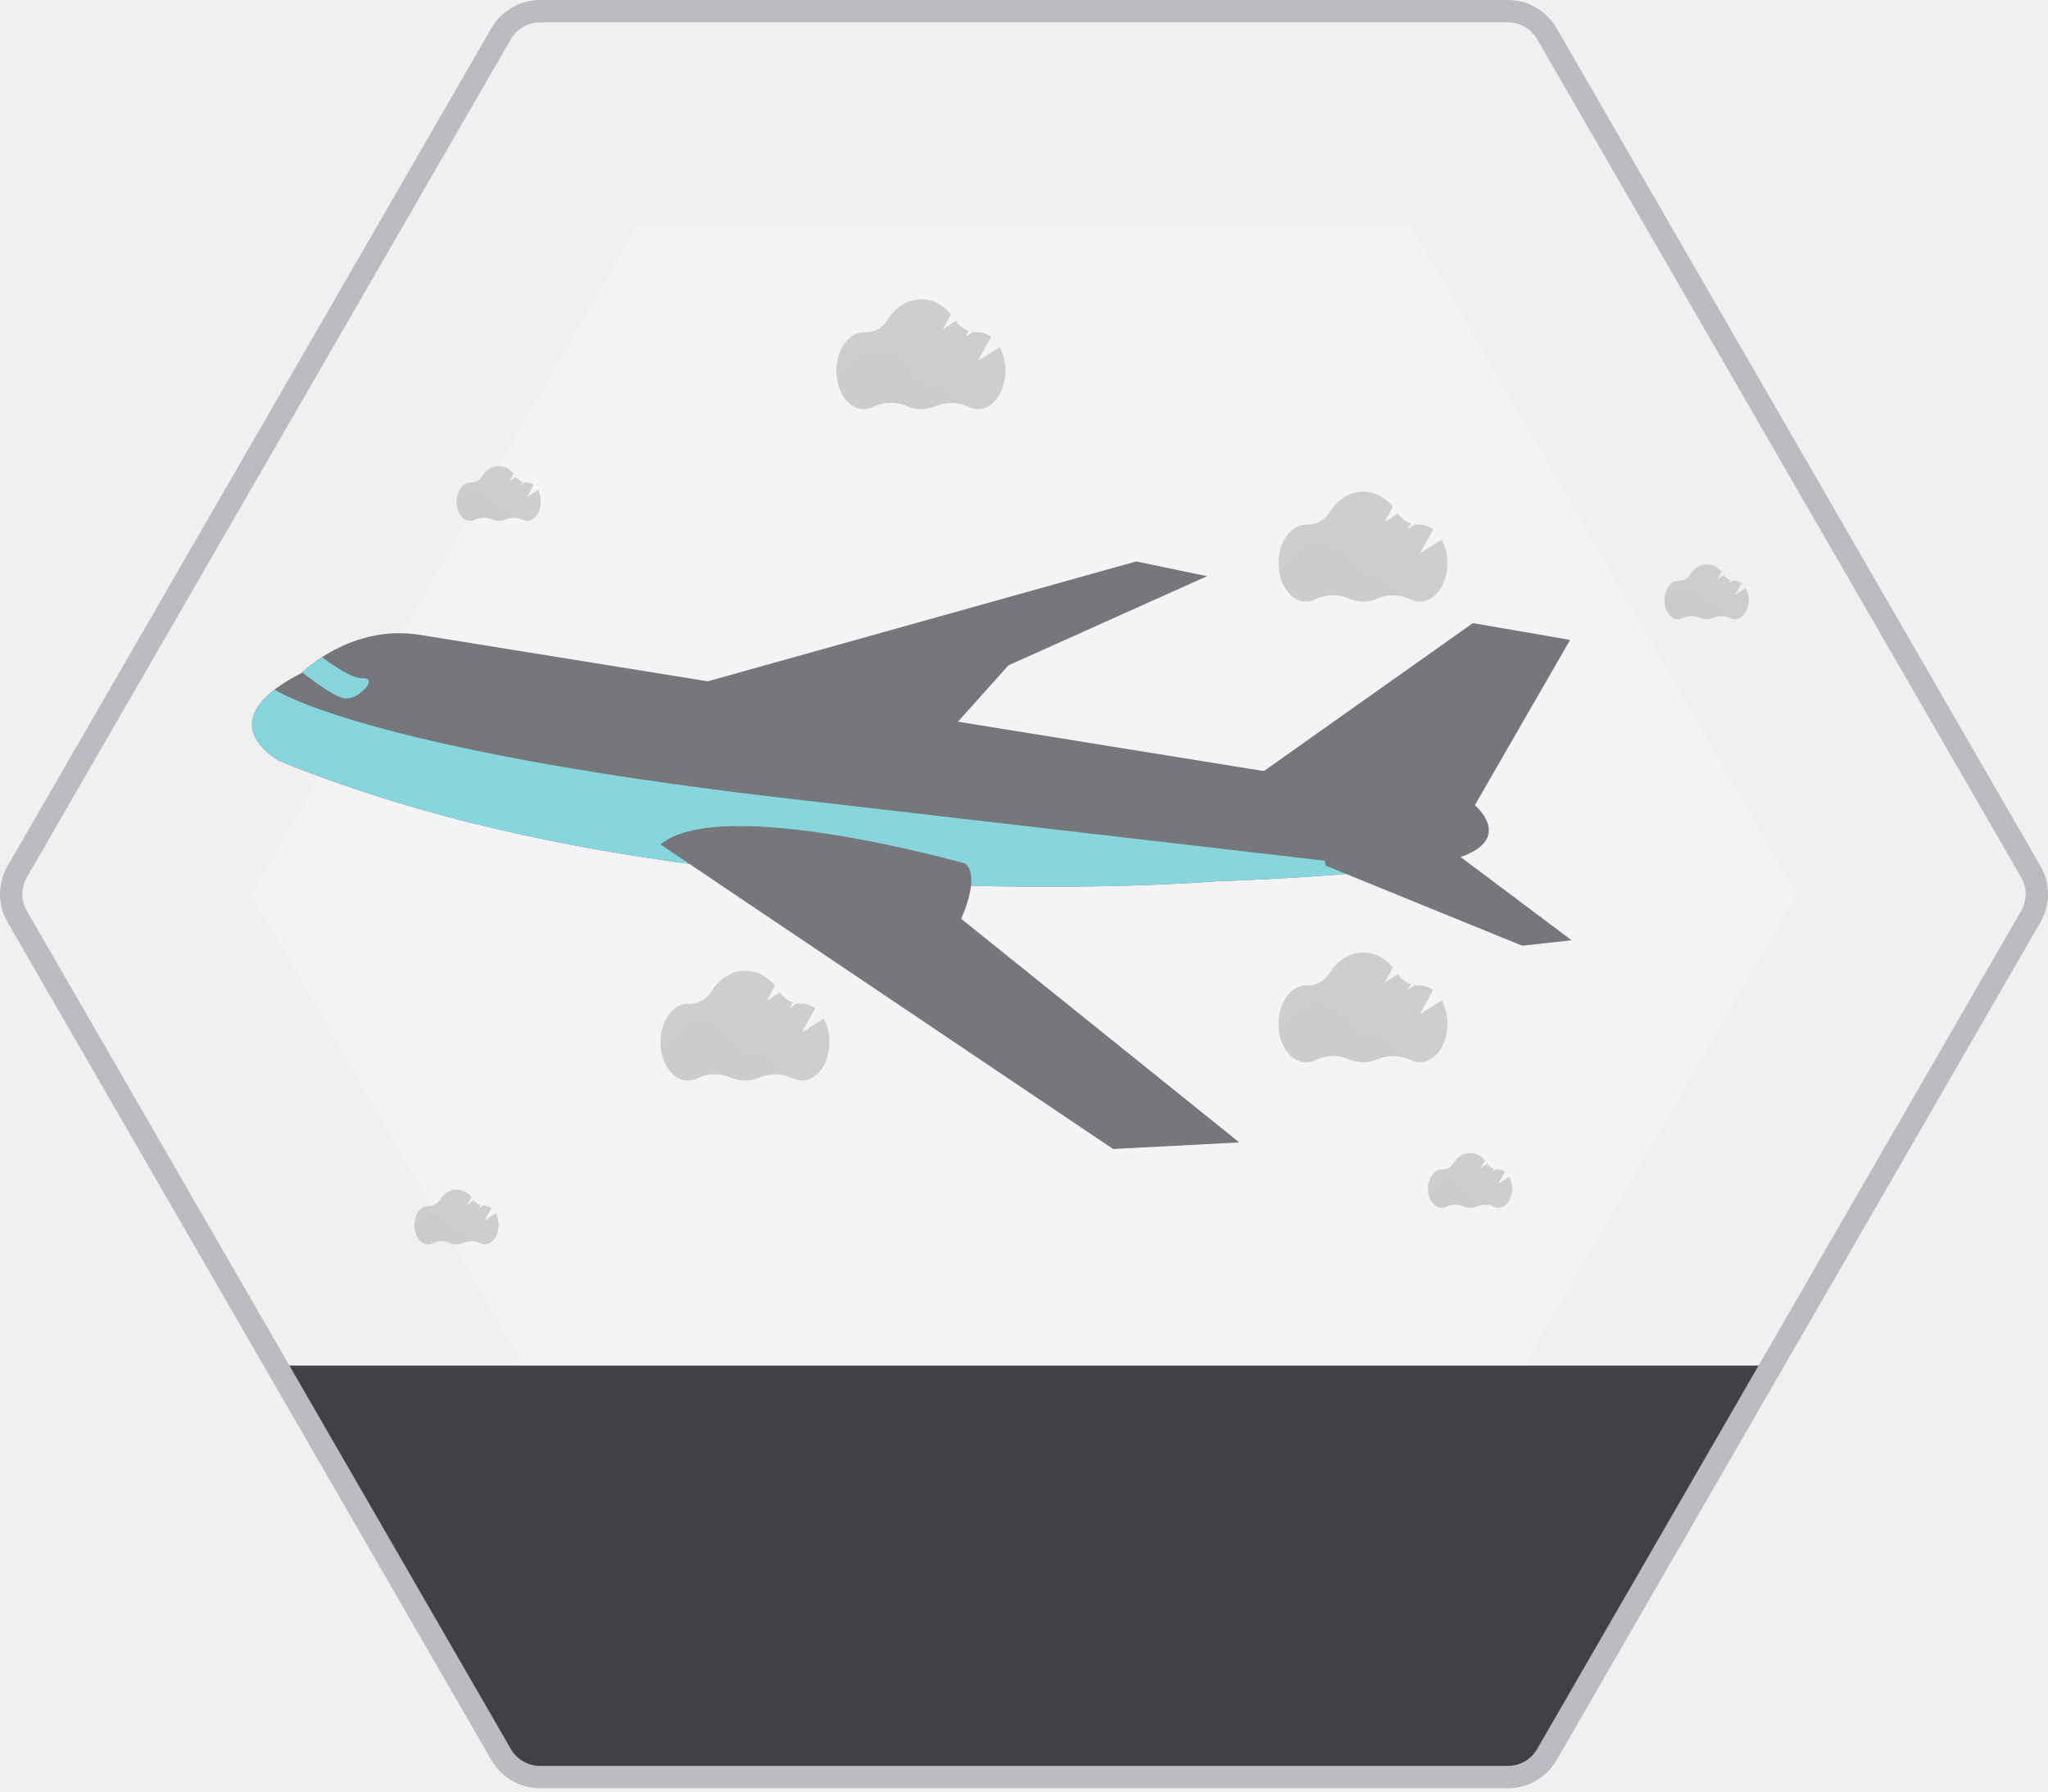
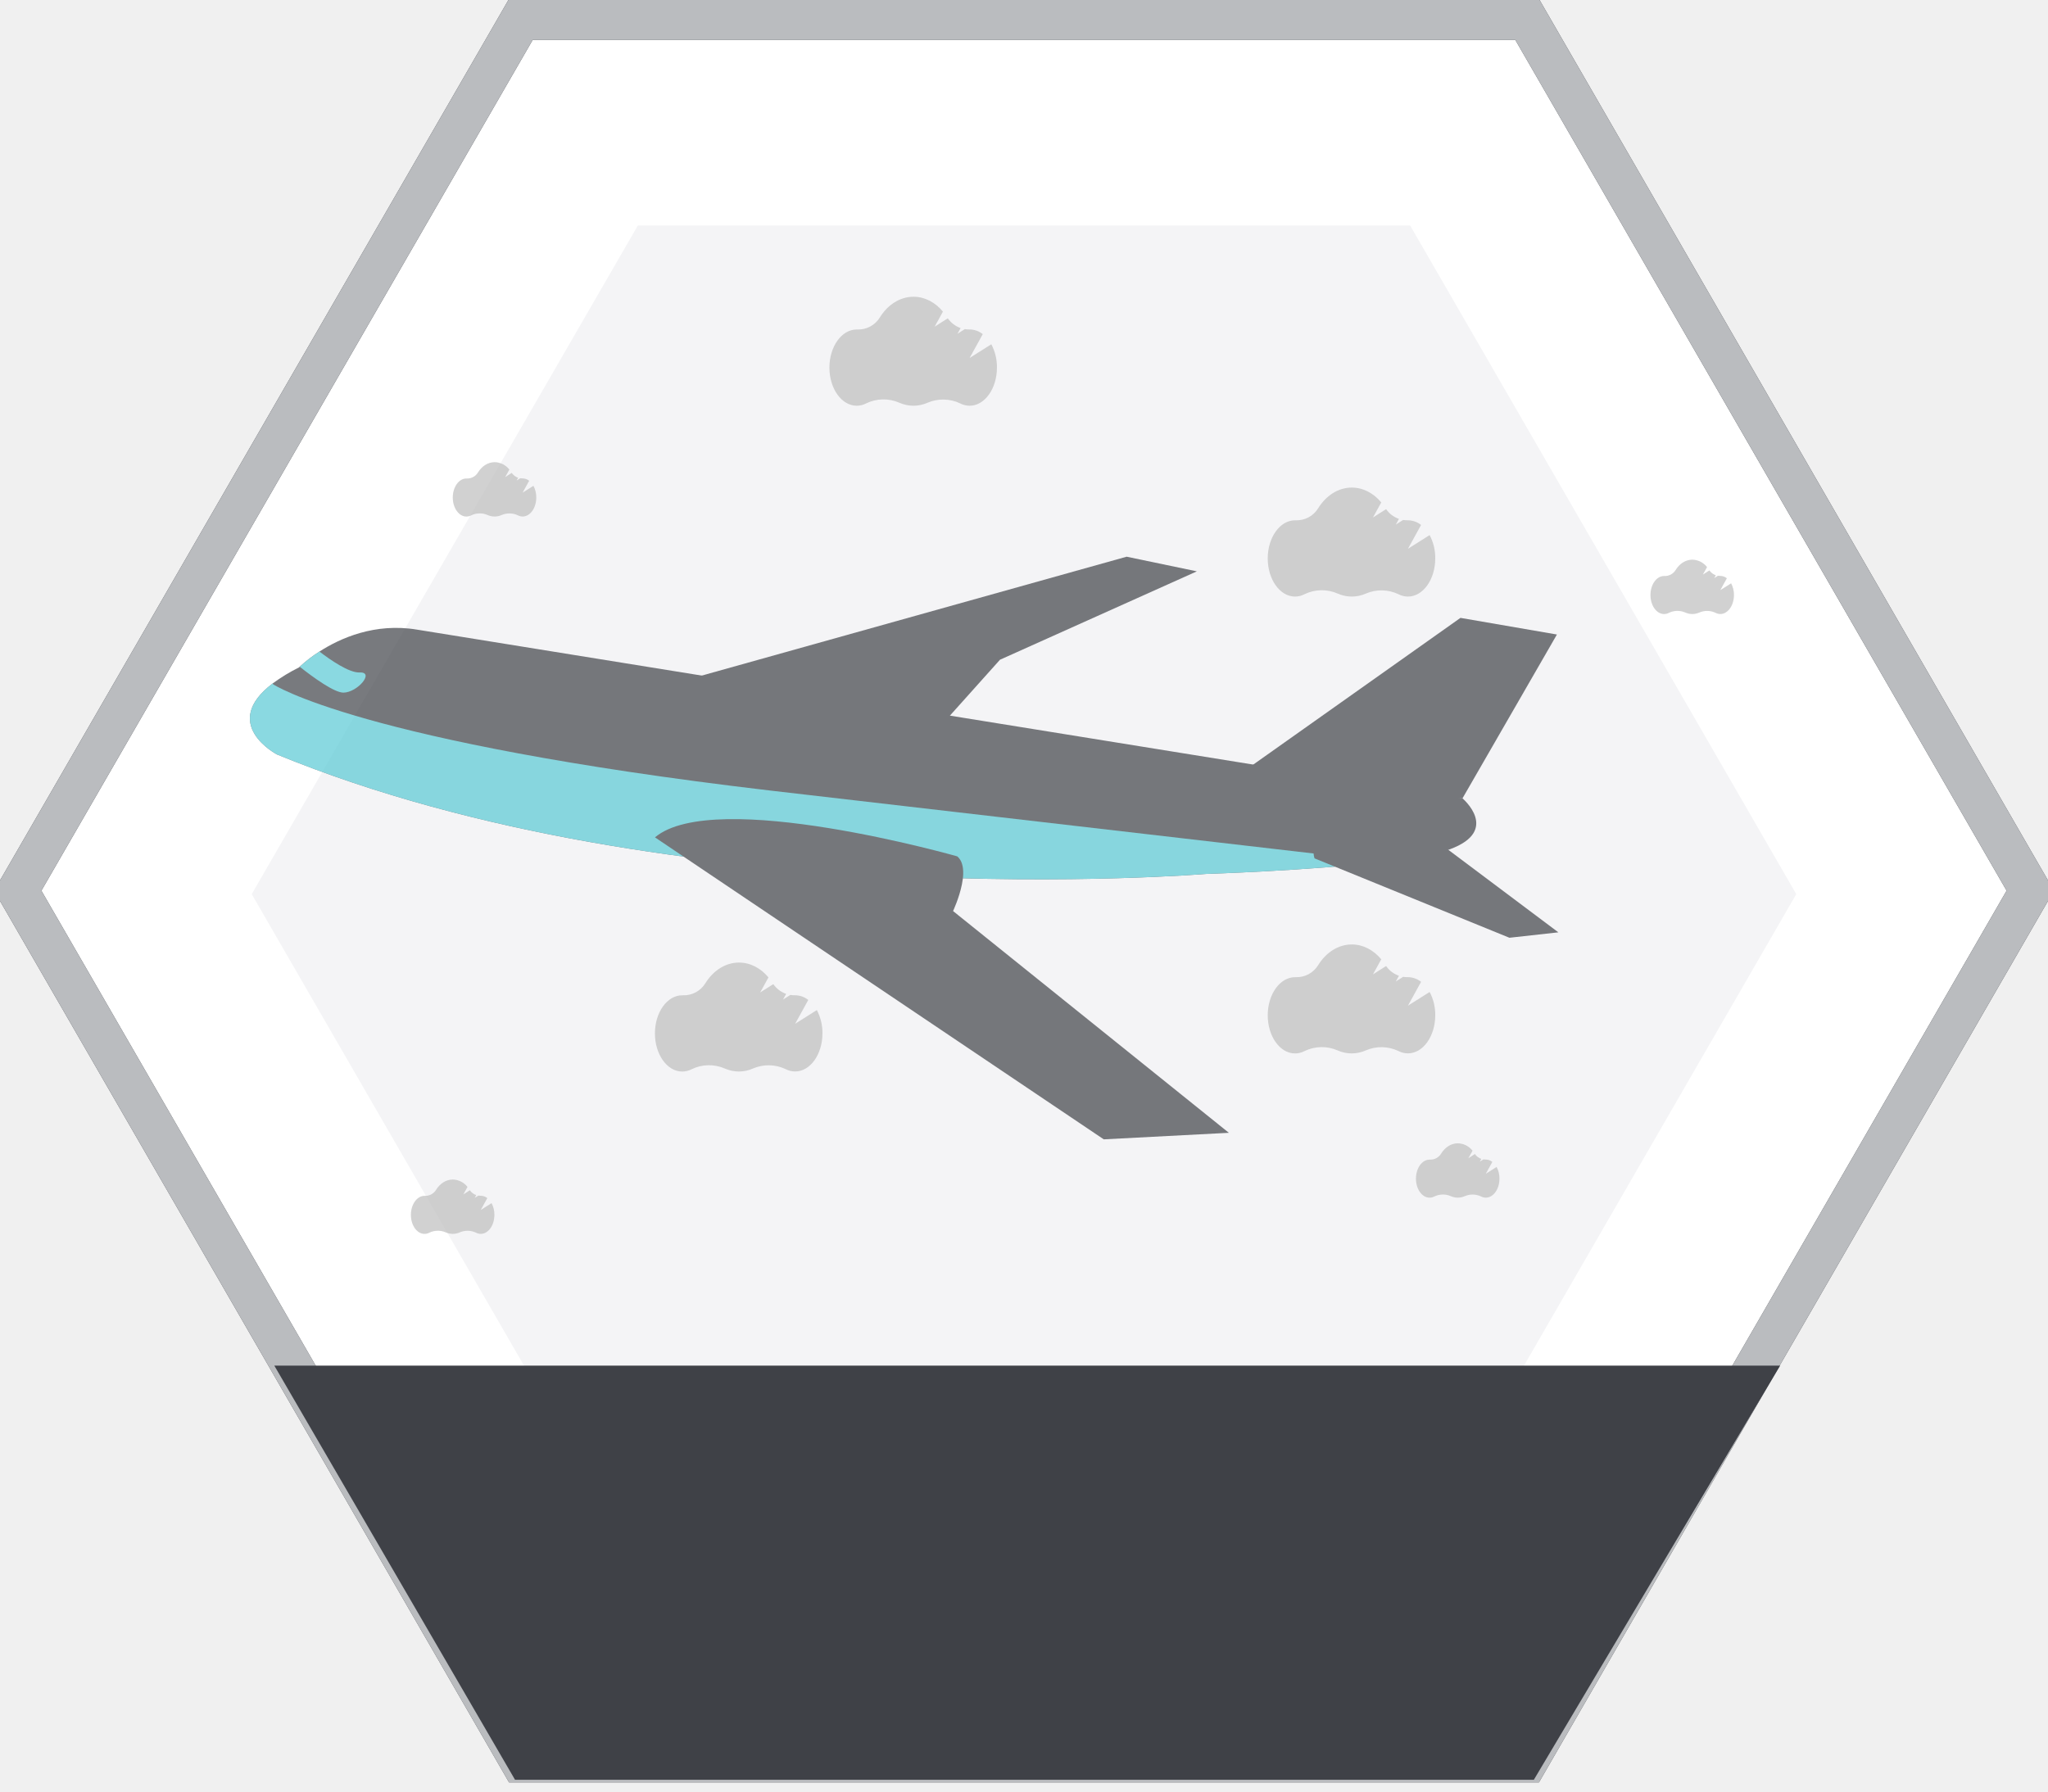
- <svg xmlns="http://www.w3.org/2000/svg" width="200" height="175" viewBox="0 0 200 175" fill="none">
-   <path d="M62.292 152.65H137.708L175.417 87.337L137.708 22.024H62.292L24.583 87.337L62.292 152.65Z" fill="#F4F4F6" />
-   <path d="M26.787 133.39H173.844L149.791 173.844H50.295L26.787 133.39Z" fill="#3F4147" />
-   <path d="M147.268 174.674H52.732C51.773 174.673 50.831 174.419 50 173.94C49.169 173.46 48.479 172.771 47.998 171.941L0.73 90.07C0.252 89.238 0 88.296 0 87.337C0 86.377 0.252 85.435 0.73 84.603L47.998 2.733C48.479 1.903 49.169 1.214 50 0.734C50.831 0.255 51.773 0.002 52.732 0H147.268C148.227 0.002 149.169 0.255 150 0.734C150.831 1.214 151.521 1.903 152.002 2.733L199.27 84.603C199.748 85.435 200 86.377 200 87.337C200 88.296 199.748 89.238 199.27 90.07L152.002 171.941C151.521 172.771 150.831 173.46 150 173.94C149.169 174.419 148.227 174.673 147.268 174.674ZM52.732 2.187C52.157 2.188 51.591 2.34 51.093 2.627C50.594 2.915 50.18 3.329 49.891 3.827L2.624 85.697C2.337 86.195 2.186 86.761 2.186 87.337C2.186 87.912 2.337 88.478 2.624 88.977L49.891 170.847C50.18 171.345 50.594 171.759 51.093 172.047C51.591 172.335 52.157 172.486 52.732 172.487H147.268C147.843 172.487 148.408 172.335 148.907 172.047C149.405 171.759 149.82 171.345 150.108 170.847L197.376 88.977C197.663 88.478 197.814 87.912 197.814 87.337C197.814 86.761 197.663 86.195 197.376 85.697L150.108 3.827C149.82 3.329 149.405 2.915 148.907 2.627C148.409 2.34 147.843 2.188 147.268 2.187L52.732 2.187Z" fill="#BABCBF" />
+ <svg xmlns="http://www.w3.org/2000/svg" class="badge" width="400" height="350" viewBox="0 0 400 350" fill="none">
+   <path class="badge-border--hidden" fill="#FFFFFF" d="M298.268 3.795L396.536 174L298.268 344.205L101.732 344.205L3.464 174L101.732 3.795L298.268 3.795Z" stroke="#3F4147" stroke-width="8" />
+   <path class="badge-border" d="M298.268 3.795L396.536 174L298.268 344.205L101.732 344.205L3.464 174L101.732 3.795L298.268 3.795Z" stroke="#BABCBF" stroke-width="8" />
+   <path class="badge__bg" d="M124.583 305.3H275.416L350.833 174.674L275.417 44.049H124.583L49.166 174.674L124.583 305.3Z" fill="#F4F4F6" />
+   <path d="M53.575 266.78H347.689L299.581 347.689H100.589L53.575 266.78Z" fill="#3F4147" />
  <g opacity="0.7">
-     <path d="M142.794 83.657C141.451 84.151 139.092 84.557 136.362 84.884C128.938 85.773 118.765 86.088 118.765 86.088C118.765 86.088 66.468 90.418 27.273 74.317C27.273 74.317 21.572 71.334 26.86 67.319C27.675 66.719 28.541 66.192 29.448 65.744L29.512 65.68C30.114 65.125 30.764 64.625 31.455 64.185C33.485 62.875 36.914 61.322 41.088 62.026L144.032 78.643C144.032 78.643 147.792 81.814 142.794 83.657Z" fill="#3F4147" />
-     <path d="M122.283 76.126L143.834 60.865L153.332 62.505L144.032 78.643C144.032 78.643 122.531 78.815 122.283 76.126Z" fill="#3F4147" />
-     <path d="M68.027 66.854L110.954 54.839L117.873 56.282L98.482 64.988L92.422 71.755L68.027 66.854Z" fill="#3F4147" />
-     <path d="M136.362 84.884C128.938 85.773 118.765 86.088 118.765 86.088C118.765 86.088 66.468 90.418 27.273 74.317C27.273 74.317 21.572 71.334 26.86 67.319L26.878 67.393C26.878 67.393 35.336 73.099 75.745 77.861L136.362 84.884Z" fill="#58C9D4" />
-     <path d="M129.462 84.555L148.654 92.376L153.475 91.842L141.996 83.23C141.996 83.23 128.111 80.273 129.462 84.555Z" fill="#3F4147" />
-     <path d="M33.837 68.229C32.922 68.244 30.824 66.712 29.519 65.68C30.121 65.125 30.771 64.625 31.462 64.185C32.513 64.991 34.384 66.294 35.425 66.244C36.928 66.182 35.216 68.204 33.837 68.229Z" fill="#58C9D4" />
-     <path d="M121.025 111.589L108.703 112.233L74.06 88.918L67.629 84.589L64.505 82.485C70.366 77.546 94.277 84.358 94.277 84.358C94.734 84.744 94.88 85.385 94.86 86.093C94.82 87.418 94.196 88.974 93.955 89.534C93.897 89.671 93.862 89.744 93.862 89.744L121.025 111.589Z" fill="#3F4147" />
-     <path d="M80.445 99.501L78.308 100.851L79.603 98.501C79.236 98.209 78.782 98.047 78.313 98.041H78.279C78.13 98.044 77.982 98.033 77.836 98.008L77.113 98.466L77.422 97.904C76.91 97.724 76.468 97.388 76.157 96.943L74.864 97.767L75.68 96.282C74.924 95.375 73.904 94.819 72.781 94.819C71.435 94.819 70.237 95.618 69.463 96.864C69.233 97.237 68.909 97.543 68.522 97.75C68.136 97.957 67.701 98.059 67.263 98.044H67.191C65.705 98.044 64.501 99.725 64.501 101.799C64.501 103.874 65.705 105.555 67.191 105.555C67.518 105.554 67.839 105.473 68.128 105.32C68.634 105.075 69.187 104.943 69.749 104.932C70.311 104.921 70.869 105.032 71.384 105.257C71.82 105.451 72.292 105.551 72.769 105.551C73.246 105.551 73.718 105.451 74.153 105.257C74.664 105.036 75.216 104.927 75.773 104.938C76.33 104.948 76.878 105.078 77.38 105.319C77.666 105.468 77.984 105.547 78.308 105.548C79.794 105.548 80.998 103.867 80.998 101.792C81.009 100.994 80.819 100.207 80.445 99.501Z" fill="#BDBDBD" />
-     <path opacity="0.03" d="M76.424 104.996C75.648 104.85 74.846 104.937 74.119 105.246C73.684 105.441 73.212 105.541 72.735 105.541C72.258 105.541 71.787 105.441 71.351 105.246C70.837 105.02 70.278 104.909 69.716 104.92C69.154 104.931 68.6 105.063 68.095 105.309C67.806 105.462 67.484 105.542 67.157 105.544C65.837 105.544 64.739 104.216 64.511 102.465C64.775 102.273 64.999 102.032 65.171 101.755C65.945 100.511 67.143 99.712 68.489 99.712C69.835 99.712 71.022 100.494 71.794 101.729C72.025 102.101 72.348 102.408 72.732 102.619C73.116 102.83 73.548 102.938 73.987 102.933H74.021C75.072 102.93 75.982 103.77 76.424 104.996Z" fill="#3F4147" />
-     <path d="M140.797 97.717L138.659 99.067L139.954 96.717C139.587 96.425 139.134 96.263 138.665 96.257H138.63C138.482 96.26 138.334 96.249 138.188 96.224L137.465 96.683L137.774 96.12C137.262 95.941 136.819 95.605 136.509 95.16L135.215 95.983L136.032 94.498C135.276 93.591 134.256 93.035 133.133 93.035C131.787 93.035 130.588 93.834 129.814 95.08C129.585 95.453 129.26 95.759 128.874 95.966C128.487 96.173 128.053 96.275 127.614 96.26H127.543C126.057 96.26 124.853 97.941 124.853 100.015C124.853 102.09 126.057 103.771 127.543 103.771C127.87 103.77 128.191 103.689 128.479 103.536C128.985 103.291 129.538 103.159 130.101 103.148C130.663 103.137 131.221 103.248 131.736 103.473C132.172 103.667 132.643 103.768 133.12 103.768C133.597 103.768 134.069 103.667 134.505 103.473C135.016 103.252 135.568 103.143 136.125 103.154C136.681 103.165 137.229 103.295 137.731 103.535C138.018 103.684 138.336 103.763 138.659 103.764C140.145 103.764 141.35 102.083 141.35 100.009C141.36 99.211 141.17 98.423 140.797 97.717V97.717Z" fill="#BDBDBD" />
-     <path opacity="0.03" d="M136.776 103.212C135.999 103.066 135.197 103.153 134.47 103.462C134.035 103.657 133.564 103.757 133.087 103.757C132.61 103.757 132.138 103.657 131.703 103.462C131.188 103.236 130.63 103.125 130.068 103.136C129.505 103.147 128.952 103.28 128.446 103.525C128.157 103.678 127.836 103.758 127.509 103.76C126.189 103.76 125.09 102.432 124.862 100.681C125.126 100.49 125.35 100.249 125.522 99.972C126.296 98.727 127.495 97.928 128.841 97.928C130.187 97.928 131.373 98.711 132.146 99.945C132.377 100.319 132.701 100.626 133.086 100.837C133.472 101.048 133.906 101.155 134.345 101.149H134.38C135.423 101.146 136.333 101.986 136.776 103.212Z" fill="#3F4147" />
-     <path d="M140.797 52.712L138.659 54.062L139.954 51.712C139.587 51.419 139.134 51.258 138.665 51.252H138.63C138.482 51.255 138.334 51.244 138.188 51.219L137.464 51.677L137.774 51.115C137.262 50.935 136.819 50.599 136.509 50.154L135.215 50.977L136.032 49.493C135.276 48.586 134.256 48.03 133.133 48.03C131.787 48.03 130.588 48.829 129.814 50.075C129.585 50.448 129.26 50.753 128.874 50.961C128.487 51.168 128.053 51.269 127.614 51.255H127.543C126.057 51.255 124.853 52.935 124.853 55.01C124.853 57.085 126.057 58.766 127.543 58.766C127.869 58.765 128.191 58.684 128.479 58.531C128.985 58.286 129.538 58.154 130.101 58.143C130.663 58.132 131.221 58.243 131.736 58.468C132.171 58.663 132.643 58.764 133.12 58.766C133.597 58.767 134.069 58.668 134.505 58.475C135.016 58.254 135.568 58.145 136.125 58.156C136.681 58.166 137.229 58.296 137.731 58.536C138.018 58.686 138.336 58.764 138.659 58.766C140.145 58.766 141.35 57.085 141.35 55.01C141.361 54.21 141.171 53.419 140.797 52.712V52.712Z" fill="#BDBDBD" />
-     <path opacity="0.03" d="M136.776 58.207C135.999 58.06 135.197 58.148 134.47 58.457C134.035 58.651 133.564 58.752 133.087 58.752C132.61 58.752 132.138 58.651 131.703 58.457C131.188 58.231 130.63 58.12 130.068 58.131C129.505 58.142 128.952 58.274 128.446 58.52C128.157 58.673 127.836 58.753 127.509 58.755C126.189 58.755 125.09 57.426 124.862 55.676C125.126 55.484 125.35 55.243 125.522 54.966C126.296 53.722 127.495 52.923 128.841 52.923C130.187 52.923 131.373 53.705 132.146 54.94C132.377 55.313 132.701 55.62 133.086 55.831C133.472 56.042 133.906 56.15 134.345 56.144H134.38C135.423 56.141 136.333 56.98 136.776 58.207Z" fill="#3F4147" />
-     <path d="M52.535 47.856L51.47 48.53L52.116 47.358C51.933 47.211 51.707 47.13 51.472 47.127H51.456C51.382 47.128 51.308 47.123 51.235 47.111L50.874 47.339L51.029 47.064C50.773 46.975 50.552 46.807 50.398 46.585L49.753 46.997L50.165 46.257C49.994 46.036 49.775 45.856 49.525 45.729C49.274 45.603 48.999 45.534 48.719 45.527C48.048 45.527 47.45 45.925 47.069 46.547C46.955 46.733 46.792 46.886 46.599 46.99C46.406 47.093 46.188 47.144 45.969 47.136H45.934C45.193 47.136 44.592 47.975 44.592 49.01C44.592 50.044 45.193 50.883 45.934 50.883C46.097 50.882 46.257 50.842 46.401 50.766C46.653 50.644 46.929 50.577 47.21 50.572C47.491 50.566 47.769 50.622 48.026 50.735C48.242 50.831 48.477 50.88 48.713 50.88C48.95 50.88 49.184 50.831 49.401 50.735C49.656 50.624 49.931 50.57 50.209 50.575C50.487 50.581 50.76 50.646 51.011 50.766C51.153 50.84 51.312 50.879 51.472 50.88C52.214 50.88 52.814 50.042 52.814 49.007C52.819 48.606 52.724 48.21 52.535 47.856Z" fill="#BDBDBD" />
-     <path opacity="0.03" d="M50.529 50.597C50.142 50.523 49.741 50.567 49.379 50.722C49.162 50.818 48.928 50.867 48.691 50.868C48.452 50.868 48.215 50.817 47.997 50.718C47.74 50.606 47.462 50.551 47.181 50.556C46.901 50.562 46.624 50.629 46.372 50.751C46.229 50.827 46.069 50.867 45.906 50.868C45.248 50.868 44.699 50.205 44.585 49.332C44.716 49.236 44.828 49.116 44.915 48.978C45.3 48.357 45.898 47.959 46.565 47.959C47.231 47.959 47.827 48.353 48.214 48.966C48.33 49.152 48.492 49.306 48.685 49.411C48.878 49.516 49.094 49.569 49.314 49.566H49.332C49.85 49.566 50.308 49.985 50.529 50.597Z" fill="#3F4147" />
-     <path d="M147.393 114.952L146.328 115.626L146.974 114.454C146.791 114.308 146.565 114.227 146.33 114.224H146.314C146.24 114.224 146.166 114.219 146.092 114.207L145.732 114.435L145.886 114.161C145.631 114.071 145.41 113.904 145.255 113.682L144.61 114.093L145.023 113.354C144.851 113.132 144.633 112.952 144.382 112.826C144.132 112.699 143.857 112.631 143.577 112.624C142.906 112.624 142.308 113.022 141.927 113.643C141.812 113.83 141.65 113.983 141.457 114.086C141.264 114.19 141.046 114.24 140.827 114.232H140.791C140.05 114.232 139.45 115.072 139.45 116.106C139.45 117.141 140.05 117.979 140.791 117.979C140.954 117.979 141.115 117.939 141.259 117.863C141.511 117.74 141.787 117.674 142.068 117.668C142.348 117.663 142.627 117.718 142.884 117.831C143.1 117.927 143.334 117.977 143.571 117.977C143.808 117.977 144.042 117.927 144.259 117.831C144.513 117.721 144.789 117.666 145.067 117.672C145.345 117.677 145.618 117.742 145.868 117.863C146.011 117.936 146.169 117.975 146.33 117.976C147.071 117.976 147.672 117.138 147.672 116.104C147.677 115.703 147.581 115.307 147.393 114.952V114.952Z" fill="#BDBDBD" />
-     <path opacity="0.03" d="M145.387 117.694C145 117.62 144.599 117.663 144.237 117.819C144.02 117.914 143.786 117.964 143.549 117.964C143.31 117.964 143.073 117.913 142.855 117.815C142.598 117.702 142.319 117.647 142.039 117.653C141.758 117.659 141.482 117.725 141.23 117.847C141.086 117.924 140.926 117.964 140.764 117.964C140.105 117.964 139.557 117.301 139.443 116.429C139.574 116.333 139.686 116.212 139.773 116.075C140.158 115.453 140.756 115.055 141.422 115.055C142.089 115.055 142.684 115.449 143.072 116.062C143.188 116.249 143.35 116.402 143.543 116.507C143.735 116.612 143.952 116.666 144.172 116.662H144.19C144.708 116.662 145.166 117.082 145.387 117.694Z" fill="#3F4147" />
-     <path d="M48.411 118.52L47.346 119.194L47.992 118.022C47.809 117.875 47.583 117.794 47.348 117.791H47.332C47.258 117.792 47.184 117.786 47.11 117.775L46.75 118.003L46.904 117.728C46.649 117.639 46.428 117.471 46.273 117.249L45.629 117.661L46.041 116.921C45.869 116.7 45.651 116.52 45.4 116.393C45.15 116.267 44.875 116.198 44.595 116.191C43.924 116.191 43.326 116.589 42.945 117.211C42.83 117.397 42.668 117.55 42.475 117.654C42.282 117.757 42.064 117.807 41.845 117.799H41.809C41.068 117.799 40.468 118.639 40.468 119.674C40.468 120.708 41.068 121.547 41.809 121.547C41.972 121.546 42.133 121.506 42.277 121.43C42.529 121.307 42.805 121.241 43.086 121.236C43.366 121.23 43.645 121.286 43.902 121.399C44.118 121.495 44.352 121.544 44.589 121.544C44.826 121.544 45.06 121.495 45.276 121.399C45.531 121.288 45.807 121.234 46.085 121.239C46.363 121.245 46.636 121.31 46.886 121.43C47.029 121.504 47.188 121.543 47.348 121.544C48.089 121.544 48.69 120.706 48.69 119.671C48.695 119.27 48.599 118.874 48.411 118.52V118.52Z" fill="#BDBDBD" />
-     <path opacity="0.03" d="M46.405 121.261C46.018 121.187 45.617 121.231 45.255 121.386C45.038 121.482 44.804 121.531 44.567 121.532C44.328 121.532 44.091 121.481 43.873 121.382C43.616 121.27 43.337 121.215 43.057 121.22C42.776 121.226 42.5 121.292 42.248 121.415C42.104 121.491 41.944 121.531 41.782 121.532C41.123 121.532 40.575 120.869 40.461 119.996C40.592 119.9 40.704 119.78 40.791 119.642C41.176 119.021 41.774 118.623 42.44 118.623C43.107 118.623 43.702 119.017 44.09 119.63C44.206 119.816 44.368 119.97 44.561 120.075C44.753 120.18 44.97 120.233 45.19 120.229H45.208C45.726 120.229 46.184 120.649 46.405 121.261Z" fill="#3F4147" />
-     <path d="M97.63 33.914L95.492 35.264L96.787 32.914C96.42 32.621 95.967 32.46 95.498 32.454H95.463C95.315 32.457 95.167 32.446 95.02 32.421L94.297 32.879L94.607 32.317C94.094 32.137 93.652 31.801 93.342 31.356L92.048 32.179L92.865 30.695C92.109 29.788 91.089 29.232 89.966 29.232C88.62 29.232 87.421 30.031 86.647 31.277C86.417 31.65 86.093 31.956 85.707 32.163C85.32 32.37 84.886 32.471 84.447 32.457H84.376C82.89 32.457 81.685 34.138 81.685 36.212C81.685 38.287 82.89 39.968 84.376 39.968C84.702 39.967 85.024 39.886 85.312 39.733C85.818 39.488 86.371 39.355 86.933 39.345C87.496 39.334 88.054 39.445 88.569 39.67C89.004 39.865 89.475 39.966 89.952 39.968C90.43 39.969 90.901 39.87 91.338 39.677C91.848 39.456 92.401 39.347 92.957 39.358C93.514 39.368 94.062 39.498 94.564 39.739C94.851 39.888 95.169 39.966 95.492 39.968C96.978 39.968 98.182 38.287 98.182 36.212C98.194 35.412 98.004 34.621 97.63 33.914V33.914Z" fill="#BDBDBD" />
-     <path opacity="0.03" d="M93.609 39.409C92.832 39.263 92.03 39.349 91.303 39.659C90.868 39.853 90.396 39.954 89.919 39.954C89.443 39.954 88.971 39.853 88.536 39.659C88.021 39.433 87.463 39.322 86.9 39.333C86.338 39.343 85.785 39.476 85.279 39.722C84.99 39.875 84.668 39.955 84.341 39.957C83.022 39.957 81.923 38.628 81.695 36.878C81.959 36.686 82.183 36.445 82.355 36.168C83.129 34.924 84.328 34.125 85.674 34.125C87.019 34.125 88.206 34.907 88.978 36.142C89.21 36.515 89.534 36.822 89.919 37.033C90.305 37.244 90.739 37.352 91.178 37.346H91.212C92.256 37.343 93.166 38.182 93.609 39.409Z" fill="#3F4147" />
-     <path d="M170.489 57.461L169.423 58.134L170.07 56.963C169.887 56.816 169.66 56.735 169.426 56.732H169.41C169.336 56.733 169.261 56.727 169.188 56.716L168.828 56.943L168.982 56.669C168.726 56.58 168.506 56.412 168.351 56.19L167.706 56.602L168.119 55.862C167.947 55.641 167.728 55.46 167.478 55.334C167.228 55.208 166.953 55.139 166.672 55.132C166.002 55.132 165.404 55.53 165.023 56.152C164.908 56.338 164.746 56.491 164.553 56.594C164.359 56.698 164.142 56.748 163.923 56.74H163.887C163.146 56.74 162.545 57.58 162.545 58.615C162.545 59.649 163.146 60.488 163.887 60.488C164.05 60.487 164.211 60.447 164.355 60.371C164.607 60.248 164.883 60.182 165.164 60.177C165.444 60.171 165.723 60.227 165.98 60.339C166.196 60.435 166.43 60.485 166.667 60.485C166.904 60.485 167.138 60.435 167.354 60.339C167.609 60.229 167.885 60.175 168.163 60.18C168.441 60.186 168.714 60.251 168.964 60.371C169.107 60.445 169.265 60.484 169.426 60.485C170.167 60.485 170.768 59.647 170.768 58.612C170.773 58.211 170.677 57.815 170.489 57.461V57.461Z" fill="#BDBDBD" />
-     <path opacity="0.03" d="M168.483 60.202C168.096 60.128 167.695 60.172 167.332 60.327C167.116 60.422 166.882 60.472 166.645 60.472C166.408 60.471 166.174 60.42 165.958 60.323C165.7 60.211 165.422 60.156 165.141 60.161C164.861 60.167 164.585 60.233 164.333 60.356C164.189 60.432 164.029 60.472 163.867 60.472C163.208 60.472 162.66 59.81 162.545 58.937C162.677 58.841 162.789 58.721 162.875 58.583C163.26 57.962 163.858 57.564 164.525 57.564C165.192 57.564 165.787 57.957 166.175 58.571C166.29 58.756 166.451 58.909 166.642 59.014C166.834 59.119 167.049 59.173 167.268 59.17H167.286C167.804 59.17 168.262 59.59 168.483 60.202Z" fill="#3F4147" />
+     <g class="airplane">
+       <path d="M283.187 165.907C280.523 166.887 275.845 167.692 270.43 168.34C255.708 170.103 235.533 170.729 235.533 170.729C235.533 170.729 131.818 179.314 54.087 147.384C54.087 147.384 42.78 141.468 53.269 133.506C54.884 132.317 56.601 131.271 58.4 130.382L58.528 130.255C59.721 129.154 61.01 128.162 62.38 127.291C66.407 124.693 73.207 121.612 81.484 123.008L285.641 155.964C285.641 155.964 293.097 162.253 283.187 165.907Z" fill="#3F4147" />
+       <path d="M242.509 150.971L285.248 120.706L304.085 123.958L285.641 155.964C285.641 155.964 243 156.304 242.509 150.971Z" fill="#3F4147" />
+       <path d="M134.91 132.584L220.041 108.755L233.763 111.617L195.308 128.883L183.29 142.304L134.91 132.584Z" fill="#3F4147" />
+       <path d="M270.43 168.34C255.708 170.103 235.532 170.729 235.532 170.729C235.532 170.729 131.818 179.314 54.087 147.384C54.087 147.384 42.78 141.468 53.269 133.506L53.304 133.653C53.304 133.653 70.077 144.968 150.216 154.413L270.43 168.34Z" fill="#58C9D4" />
+       <path d="M256.746 167.687L294.807 183.197L304.368 182.139L281.603 165.061C281.603 165.061 254.066 159.197 256.746 167.687Z" fill="#3F4147" />
+       <path d="M67.105 135.31C65.29 135.34 61.129 132.301 58.542 130.254C59.735 129.154 61.024 128.162 62.394 127.291C64.48 128.888 68.19 131.474 70.254 131.373C73.234 131.25 69.84 135.261 67.105 135.31Z" fill="#58C9D4" />
+       <path d="M240.015 221.301L215.578 222.578L146.874 176.34L134.12 167.755L127.925 163.583C139.548 153.787 186.968 167.298 186.968 167.298C187.875 168.062 188.164 169.333 188.124 170.737C188.045 173.366 186.807 176.451 186.33 177.562C186.215 177.834 186.144 177.978 186.144 177.978L240.015 221.301Z" fill="#3F4147" />
+     </g>
+     <g class="clouds">
+       <path d="M159.537 197.328L155.298 200.006L157.866 195.345C157.139 194.765 156.239 194.445 155.309 194.433H155.241C154.947 194.439 154.653 194.417 154.363 194.368L152.929 195.276L153.542 194.161C152.526 193.805 151.649 193.138 151.034 192.256L148.468 193.889L150.088 190.944C148.588 189.146 146.565 188.044 144.338 188.044C141.669 188.044 139.291 189.627 137.756 192.098C137.301 192.838 136.658 193.444 135.892 193.856C135.125 194.267 134.264 194.468 133.394 194.438H133.253C130.305 194.438 127.917 197.772 127.917 201.886C127.917 206.001 130.305 209.334 133.253 209.334C133.9 209.332 134.537 209.172 135.109 208.869C136.113 208.383 137.21 208.12 138.325 208.098C139.44 208.077 140.546 208.297 141.568 208.743C142.432 209.128 143.367 209.327 144.313 209.327C145.259 209.327 146.195 209.128 147.059 208.743C148.072 208.305 149.168 208.089 150.272 208.11C151.376 208.132 152.462 208.389 153.458 208.866C154.026 209.162 154.657 209.318 155.298 209.32C158.245 209.32 160.634 205.987 160.634 201.873C160.655 200.29 160.278 198.728 159.537 197.328Z" fill="#BDBDBD" />
+       <path d="M279.225 193.791L274.986 196.468L277.554 191.807C276.827 191.228 275.927 190.907 274.997 190.895H274.929C274.635 190.901 274.341 190.879 274.051 190.83L272.617 191.739L273.23 190.623C272.214 190.267 271.336 189.601 270.722 188.718L268.156 190.351L269.776 187.407C268.276 185.608 266.253 184.506 264.026 184.506C261.357 184.506 258.979 186.09 257.444 188.561C256.989 189.301 256.346 189.907 255.58 190.318C254.813 190.729 253.952 190.93 253.082 190.901H252.94C249.993 190.901 247.605 194.234 247.605 198.349C247.605 202.463 249.993 205.796 252.94 205.796C253.588 205.794 254.225 205.635 254.797 205.331C255.801 204.845 256.898 204.582 258.013 204.561C259.128 204.539 260.234 204.759 261.256 205.206C262.12 205.591 263.055 205.79 264.001 205.79C264.947 205.79 265.883 205.591 266.747 205.206C267.76 204.768 268.856 204.552 269.96 204.573C271.064 204.594 272.15 204.852 273.146 205.328C273.714 205.624 274.345 205.78 274.986 205.783C277.933 205.783 280.321 202.449 280.321 198.335C280.343 196.753 279.966 195.19 279.225 193.791V193.791Z" fill="#BDBDBD" />
+       <path d="M279.225 104.537L274.986 107.215L277.554 102.553C276.827 101.974 275.927 101.653 274.997 101.642H274.929C274.635 101.647 274.341 101.626 274.051 101.576L272.617 102.485L273.23 101.37C272.214 101.014 271.336 100.347 270.722 99.465L268.156 101.097L269.776 98.153C268.276 96.355 266.253 95.252 264.026 95.252C261.357 95.252 258.979 96.836 257.444 99.307C256.989 100.047 256.346 100.653 255.58 101.064C254.813 101.475 253.952 101.676 253.082 101.647H252.94C249.993 101.647 247.605 104.981 247.605 109.095C247.605 113.209 249.993 116.543 252.94 116.543C253.588 116.541 254.225 116.381 254.797 116.077C255.801 115.592 256.898 115.329 258.013 115.307C259.128 115.286 260.234 115.506 261.256 115.952C262.119 116.339 263.054 116.54 264 116.543C264.946 116.545 265.882 116.349 266.747 115.966C267.76 115.528 268.856 115.312 269.959 115.333C271.063 115.354 272.15 115.612 273.146 116.088C273.714 116.384 274.345 116.54 274.986 116.543C277.933 116.543 280.321 113.209 280.321 109.095C280.345 107.508 279.968 105.941 279.225 104.537V104.537Z" fill="#BDBDBD" />
+       <path d="M104.187 94.907L102.074 96.243L103.355 93.919C102.993 93.629 102.544 93.468 102.079 93.462H102.046C101.899 93.463 101.753 93.453 101.608 93.429L100.893 93.881L101.199 93.337C100.692 93.159 100.254 92.827 99.947 92.387L98.668 93.203L99.486 91.737C99.146 91.298 98.712 90.94 98.216 90.689C97.72 90.439 97.174 90.302 96.618 90.289C95.288 90.289 94.102 91.078 93.347 92.311C93.119 92.681 92.797 92.984 92.414 93.189C92.031 93.394 91.6 93.494 91.165 93.478H91.095C89.625 93.478 88.434 95.144 88.434 97.195C88.434 99.247 89.625 100.91 91.095 100.91C91.418 100.909 91.736 100.829 92.022 100.678C92.522 100.435 93.07 100.304 93.626 100.293C94.182 100.282 94.735 100.392 95.244 100.616C95.673 100.806 96.138 100.905 96.607 100.905C97.077 100.905 97.541 100.806 97.971 100.616C98.476 100.397 99.023 100.289 99.574 100.3C100.125 100.311 100.667 100.44 101.163 100.678C101.446 100.825 101.76 100.902 102.079 100.904C103.549 100.904 104.74 99.242 104.74 97.19C104.75 96.395 104.56 95.609 104.187 94.907Z" fill="#BDBDBD" />
+       <path d="M292.307 227.971L290.194 229.307L291.475 226.983C291.113 226.693 290.664 226.532 290.199 226.526H290.166C290.019 226.528 289.873 226.517 289.727 226.493L289.013 226.945L289.318 226.401C288.812 226.224 288.374 225.891 288.067 225.451L286.788 226.268L287.606 224.801C287.266 224.362 286.832 224.004 286.336 223.754C285.84 223.503 285.294 223.366 284.738 223.353C283.408 223.353 282.222 224.142 281.467 225.375C281.239 225.745 280.917 226.048 280.534 226.253C280.151 226.458 279.72 226.558 279.285 226.542H279.215C277.745 226.542 276.554 228.208 276.554 230.26C276.554 232.311 277.745 233.974 279.215 233.974C279.538 233.973 279.856 233.893 280.141 233.743C280.642 233.499 281.189 233.368 281.746 233.357C282.302 233.346 282.855 233.456 283.364 233.68C283.793 233.87 284.258 233.969 284.727 233.969C285.197 233.969 285.661 233.87 286.09 233.68C286.596 233.461 287.143 233.353 287.694 233.364C288.244 233.375 288.787 233.504 289.283 233.743C289.566 233.889 289.88 233.966 290.199 233.968C291.669 233.968 292.86 232.306 292.86 230.254C292.87 229.459 292.68 228.674 292.307 227.971V227.971Z" fill="#BDBDBD" />
+       <path d="M96.007 235.046L93.895 236.382L95.176 234.058C94.814 233.768 94.365 233.607 93.9 233.601H93.867C93.72 233.603 93.573 233.592 93.428 233.568L92.714 234.02L93.019 233.476C92.513 233.299 92.075 232.966 91.768 232.526L90.489 233.343L91.307 231.876C90.967 231.437 90.533 231.079 90.037 230.829C89.541 230.578 88.995 230.441 88.439 230.428C87.109 230.428 85.923 231.217 85.167 232.45C84.94 232.82 84.618 233.123 84.235 233.328C83.852 233.533 83.421 233.633 82.986 233.617H82.915C81.446 233.617 80.254 235.283 80.254 237.334C80.254 239.386 81.446 241.049 82.915 241.049C83.239 241.048 83.557 240.968 83.842 240.818C84.343 240.574 84.89 240.443 85.447 240.432C86.003 240.421 86.555 240.531 87.065 240.755C87.494 240.945 87.959 241.044 88.428 241.044C88.898 241.044 89.362 240.945 89.791 240.755C90.297 240.536 90.844 240.428 91.394 240.439C91.945 240.45 92.487 240.579 92.984 240.818C93.267 240.964 93.581 241.041 93.9 241.043C95.37 241.043 96.561 239.381 96.561 237.329C96.571 236.534 96.381 235.749 96.007 235.046V235.046Z" fill="#BDBDBD" />
+       <path d="M193.617 67.257L189.378 69.935L191.946 65.273C191.219 64.694 190.319 64.374 189.389 64.362H189.321C189.026 64.368 188.733 64.346 188.443 64.297L187.009 65.206L187.622 64.09C186.606 63.734 185.728 63.067 185.114 62.185L182.548 63.818L184.168 60.873C182.668 59.075 180.645 57.973 178.418 57.973C175.749 57.973 173.371 59.556 171.836 62.027C171.381 62.767 170.738 63.373 169.971 63.785C169.205 64.195 168.343 64.397 167.474 64.367H167.332C164.385 64.367 161.997 67.701 161.997 71.815C161.997 75.93 164.385 79.263 167.332 79.263C167.98 79.261 168.617 79.101 169.189 78.798C170.192 78.312 171.289 78.049 172.405 78.027C173.52 78.006 174.626 78.226 175.648 78.672C176.511 79.059 177.446 79.261 178.392 79.263C179.338 79.265 180.274 79.069 181.139 78.686C182.152 78.248 183.247 78.032 184.351 78.053C185.455 78.074 186.542 78.332 187.537 78.808C188.106 79.105 188.737 79.26 189.378 79.263C192.325 79.263 194.713 75.93 194.713 71.815C194.737 70.228 194.36 68.661 193.617 67.257V67.257Z" fill="#BDBDBD" />
+       <path d="M338.11 113.955L335.997 115.291L337.278 112.967C336.916 112.677 336.467 112.516 336.002 112.51H335.97C335.823 112.511 335.676 112.5 335.531 112.477L334.816 112.929L335.122 112.385C334.615 112.207 334.177 111.875 333.87 111.435L332.592 112.251L333.409 110.785C333.069 110.346 332.635 109.988 332.139 109.737C331.643 109.487 331.097 109.35 330.541 109.337C329.211 109.337 328.025 110.126 327.27 111.359C327.042 111.729 326.721 112.032 326.337 112.237C325.954 112.442 325.523 112.542 325.089 112.526H325.018C323.548 112.526 322.357 114.192 322.357 116.243C322.357 118.295 323.548 119.958 325.018 119.958C325.341 119.957 325.659 119.877 325.945 119.726C326.445 119.483 326.993 119.352 327.549 119.341C328.105 119.33 328.658 119.44 329.167 119.664C329.596 119.854 330.061 119.953 330.53 119.953C331 119.953 331.464 119.854 331.894 119.664C332.399 119.445 332.946 119.337 333.497 119.348C334.048 119.359 334.59 119.488 335.086 119.726C335.369 119.873 335.683 119.95 336.002 119.952C337.472 119.952 338.663 118.29 338.663 116.238C338.674 115.443 338.483 114.657 338.11 113.955V113.955Z" fill="#BDBDBD" />
+     </g>
  </g>
</svg>
